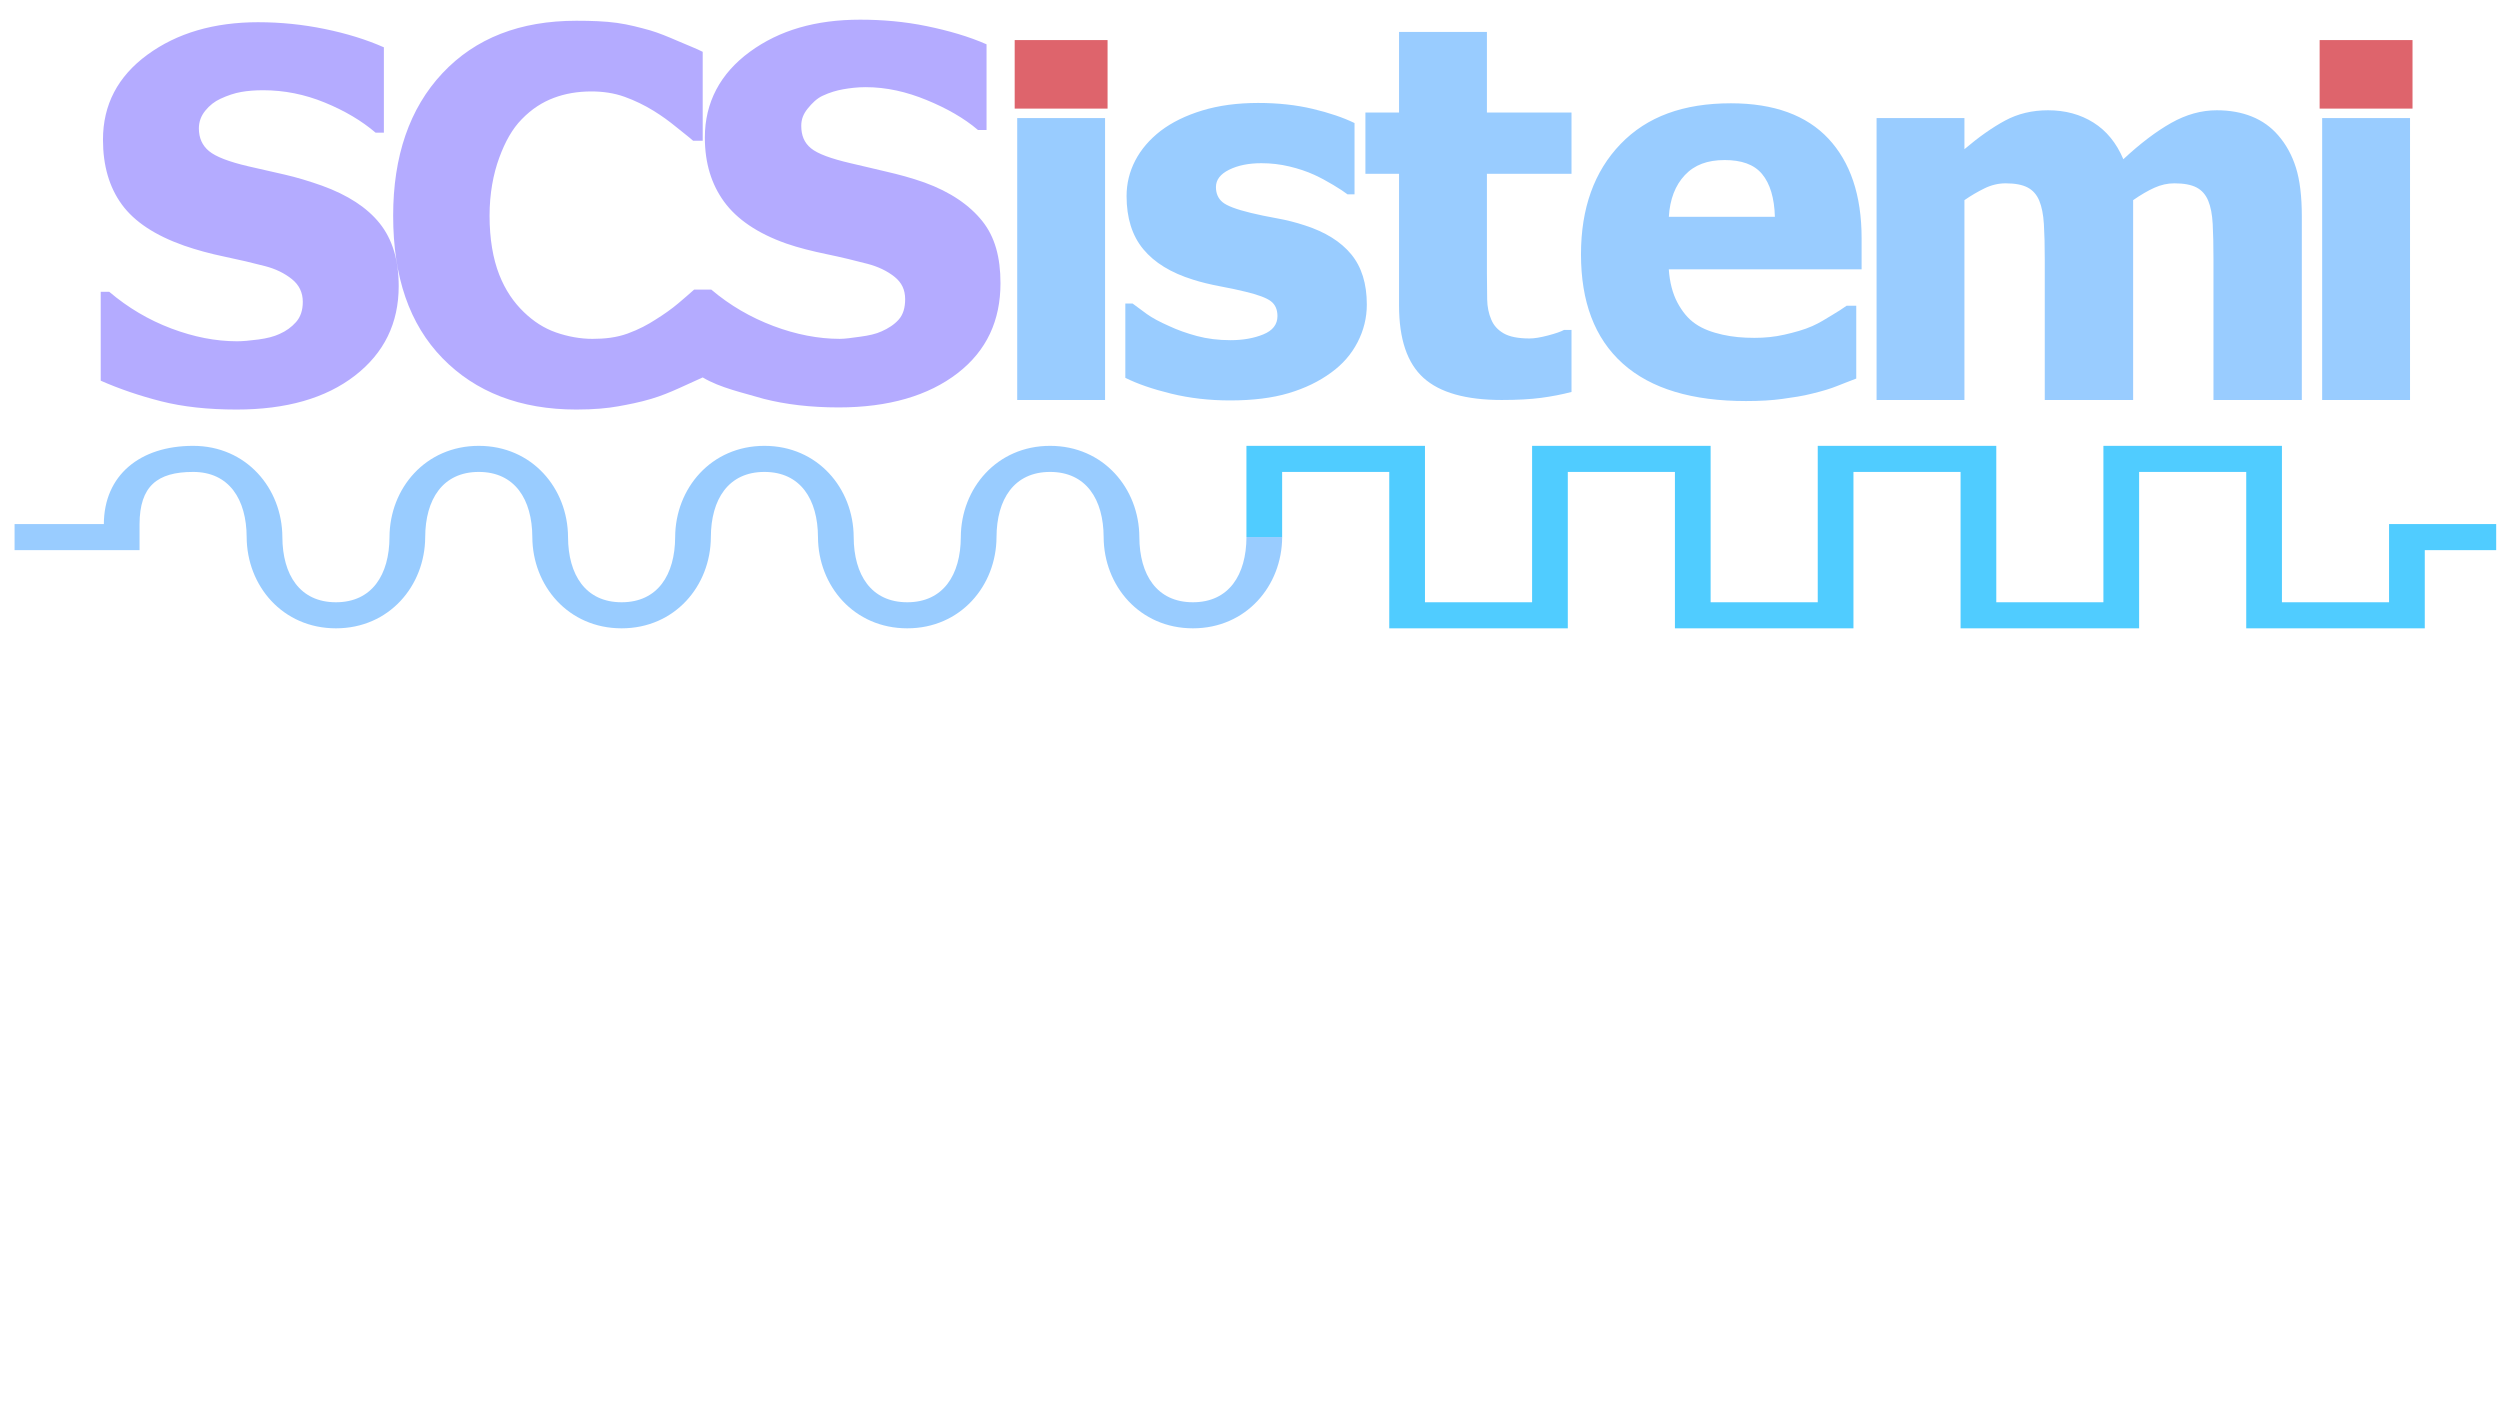
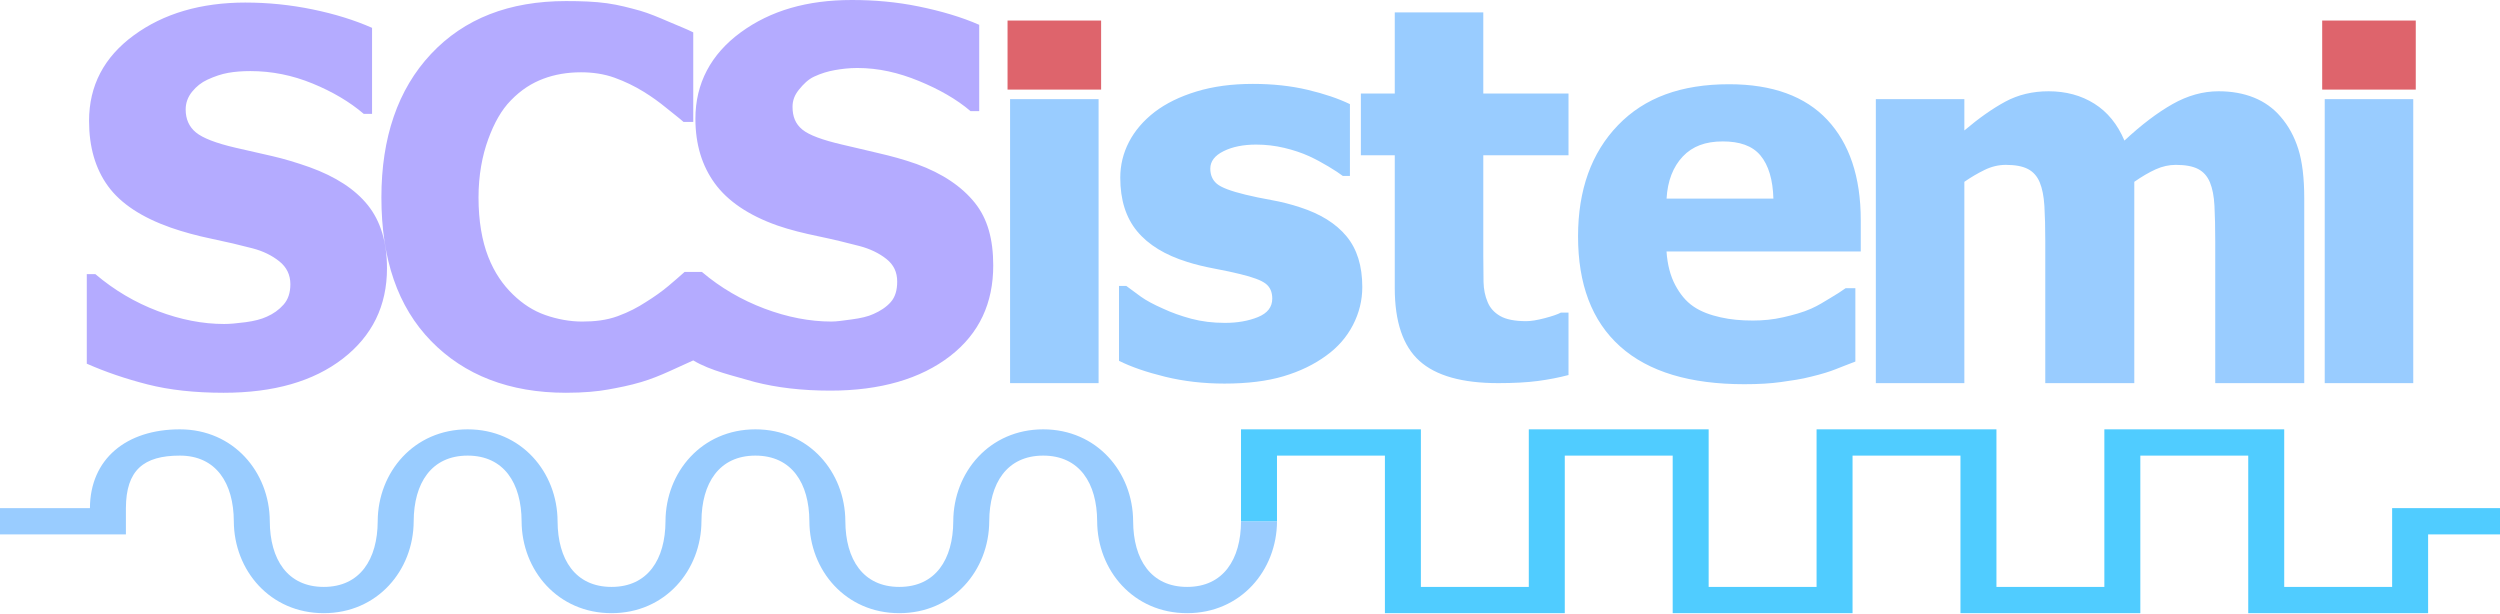
- <svg xmlns="http://www.w3.org/2000/svg" viewBox="0 0 1799.989 1012.536" version="1.1" height="1080" width="1920" id="svg18841">
-   <defs id="defs16" />
-   <g transform="matrix(4.057871,0,0,4.057871,3.556433,6.417918)" id="layer1">
-     <g transform="translate(-138.12,-318.12)" id="g24028">
-       <path fill="#b4abff" d="m 289.86,320.03 c -7.87,8e-5 -14.32,1.856 -19.576,5.701 -5.256,3.846 -7.982,8.999 -7.982,15.205 0,4.603 1.195,8.344 3.422,11.402 2.227,3.059 5.884,5.601 11.021,7.412 2.227,0.772 4.654,1.366 7.223,1.9 2.569,0.535 4.966,1.117 7.223,1.711 1.811,0.475 3.445,1.242 4.752,2.281 1.307,1.039 1.9,2.327 1.9,3.99 -6e-5,1.485 -0.339,2.706 -1.141,3.611 -0.802,0.906 -1.883,1.587 -3.041,2.092 -0.95,0.445 -2.242,0.741 -3.801,0.949 -1.559,0.208 -2.661,0.381 -3.611,0.381 -3.771,0 -7.774,-0.767 -11.783,-2.281 -4.009,-1.514 -7.697,-3.64 -11.023,-6.461 h -3.041 c -0.832,0.742 -1.723,1.52 -2.852,2.471 -1.129,0.95 -2.506,1.929 -3.99,2.85 -1.366,0.891 -2.952,1.743 -4.941,2.471 -1.99,0.728 -4.074,0.951 -6.271,0.951 -2.108,0 -4.34,-0.398 -6.463,-1.141 -2.123,-0.742 -3.979,-1.948 -5.701,-3.611 -1.782,-1.722 -3.272,-3.846 -4.371,-6.652 -1.099,-2.806 -1.711,-6.325 -1.711,-10.453 0,-3.92 0.657,-7.381 1.711,-10.262 1.054,-2.881 2.327,-5.149 3.99,-6.842 1.811,-1.871 3.699,-3.043 5.703,-3.801 2.004,-0.757 4.245,-1.141 6.65,-1.141 2.019,7e-5 4.037,0.281 5.893,0.949 1.856,0.668 3.587,1.52 5.131,2.471 1.544,0.95 2.775,1.857 3.992,2.852 1.217,0.995 2.239,1.758 3.041,2.471 h 1.709 v -15.775 c -1.099,-0.564 -2.589,-1.128 -4.371,-1.9 -1.782,-0.772 -3.427,-1.455 -4.941,-1.9 -1.93,-0.534 -3.782,-1.033 -5.891,-1.33 -2.108,-0.297 -4.58,-0.381 -7.223,-0.381 -9.948,4e-5 -17.893,3.062 -23.758,9.312 -5.865,6.251 -8.742,14.765 -8.742,25.277 0,10.898 2.892,19.264 8.742,25.277 5.85,6.013 13.81,9.123 23.758,9.123 3.177,0 5.601,-0.244 7.412,-0.57 1.811,-0.327 3.814,-0.707 5.893,-1.33 1.693,-0.505 3.338,-1.173 4.941,-1.9 1.604,-0.728 2.962,-1.336 4.18,-1.9 3.099,1.864 7.234,2.73 10.834,3.801 3.846,0.98 8.227,1.522 13.305,1.522 8.82,0 15.914,-2.073 21.096,-6.082 5.182,-4.009 7.602,-9.372 7.602,-15.965 0,-4.603 -0.988,-8.217 -3.231,-11.023 -2.242,-2.806 -5.661,-5.179 -10.264,-6.842 -2.346,-0.831 -4.588,-1.425 -6.652,-1.9 -2.064,-0.475 -4.234,-1.017 -6.461,-1.522 -3.445,-0.802 -5.829,-1.665 -7.031,-2.66 -1.203,-0.995 -1.711,-2.298 -1.711,-3.99 0,-1.158 0.383,-2.106 1.141,-3.041 0.757,-0.935 1.621,-1.806 2.66,-2.281 1.277,-0.594 2.453,-0.933 3.611,-1.141 1.158,-0.208 2.535,-0.381 3.99,-0.381 3.742,7e-5 7.285,0.826 10.834,2.281 3.549,1.455 6.658,3.214 9.123,5.322 h 1.52 v -15.205 c -3.088,-1.366 -6.738,-2.429 -10.643,-3.231 -3.905,-0.802 -7.834,-1.141 -11.783,-1.141 z m -106.78,0.449 c -7.87,4e-5 -14.433,1.922 -19.689,5.768 -5.256,3.846 -7.885,8.872 -7.885,15.078 0,4.603 1.115,8.434 3.342,11.492 2.227,3.059 5.91,5.493 11.047,7.305 2.227,0.772 4.625,1.427 7.193,1.961 2.569,0.535 4.981,1.099 7.238,1.693 1.811,0.475 3.371,1.232 4.678,2.272 1.307,1.039 1.959,2.39 1.959,4.053 0,1.485 -0.399,2.68 -1.201,3.586 -0.802,0.906 -1.783,1.61 -2.941,2.115 -0.95,0.445 -2.205,0.773 -3.764,0.98 -1.559,0.208 -2.813,0.312 -3.764,0.312 -3.771,0 -7.661,-0.757 -11.67,-2.272 -4.009,-1.514 -7.676,-3.683 -11.002,-6.504 h -1.516 v 15.768 c 3.296,1.455 6.867,2.674 10.713,3.654 3.846,0.98 8.309,1.469 13.387,1.469 8.82,0 15.82,-2.005 21.002,-6.014 5.182,-4.009 7.773,-9.31 7.773,-15.902 -6e-5,-4.603 -1.121,-8.307 -3.363,-11.113 -2.242,-2.806 -5.665,-5.04 -10.268,-6.703 -2.346,-0.831 -4.551,-1.486 -6.615,-1.961 -2.064,-0.475 -4.21,-0.964 -6.438,-1.469 -3.445,-0.802 -5.768,-1.7 -6.971,-2.695 -1.203,-0.995 -1.803,-2.339 -1.803,-4.031 0,-1.158 0.377,-2.205 1.135,-3.141 0.757,-0.935 1.656,-1.64 2.695,-2.115 1.277,-0.594 2.494,-0.995 3.652,-1.203 1.158,-0.208 2.465,-0.312 3.92,-0.312 3.742,5e-5 7.387,0.729 10.936,2.184 3.549,1.455 6.555,3.237 9.02,5.346 h 1.471 v -15.146 c -3.088,-1.366 -6.585,-2.45 -10.49,-3.252 -3.905,-0.802 -7.832,-1.201 -11.781,-1.201 z" id="path24030" />
-       <path fill="#99ccff" d="m 385.48,322.21 v 14.297 h -5.969 v 10.869 h 5.969 v 23.387 c 0,5.939 1.448,10.215 4.344,12.828 2.895,2.613 7.52,3.92 13.875,3.92 2.762,0 5.093,-0.127 6.994,-0.379 1.901,-0.252 3.696,-0.601 5.389,-1.047 v -11.002 h -1.336 c -0.535,0.297 -1.477,0.624 -2.828,0.98 -1.351,0.356 -2.442,0.533 -3.273,0.533 -2.019,0 -3.557,-0.303 -4.611,-0.912 -1.054,-0.609 -1.789,-1.433 -2.205,-2.473 -0.445,-1.039 -0.683,-2.213 -0.713,-3.519 -0.029,-1.307 -0.043,-2.836 -0.043,-4.588 v -17.729 h 15.01 v -10.869 h -15.01 v -14.297 h -15.592 z m -25.006,12.596 c -3.682,7e-5 -6.987,0.445 -9.912,1.336 -2.925,0.891 -5.381,2.095 -7.371,3.609 -1.99,1.544 -3.497,3.303 -4.521,5.277 -1.024,1.975 -1.537,4.076 -1.537,6.303 0,3.89 0.988,7.031 2.963,9.422 1.975,2.391 4.922,4.195 8.842,5.412 1.396,0.445 2.999,0.838 4.811,1.18 1.811,0.342 3.31,0.662 4.498,0.959 2.227,0.535 3.728,1.097 4.5,1.691 0.772,0.594 1.158,1.471 1.158,2.629 -1.2e-4,1.485 -0.84,2.569 -2.518,3.252 -1.678,0.683 -3.615,1.023 -5.812,1.023 -2.138,0 -4.121,-0.244 -5.947,-0.734 -1.826,-0.49 -3.467,-1.077 -4.922,-1.76 -1.693,-0.742 -3.014,-1.454 -3.965,-2.137 -0.95,-0.683 -1.797,-1.307 -2.539,-1.871 h -1.291 v 13.184 c 2.138,1.069 4.847,2.005 8.129,2.807 3.281,0.802 6.763,1.203 10.445,1.203 4.039,0 7.507,-0.43 10.402,-1.291 2.895,-0.861 5.411,-2.08 7.549,-3.654 2.019,-1.455 3.579,-3.244 4.678,-5.367 1.099,-2.123 1.648,-4.357 1.648,-6.703 -6e-5,-3.712 -0.927,-6.69 -2.783,-8.932 -1.856,-2.242 -4.581,-3.941 -8.174,-5.1 -1.604,-0.534 -3.275,-0.958 -5.012,-1.27 -1.737,-0.312 -3.275,-0.632 -4.611,-0.959 -2.584,-0.624 -4.261,-1.261 -5.033,-1.914 -0.772,-0.653 -1.158,-1.545 -1.158,-2.674 0,-1.277 0.781,-2.3 2.34,-3.072 1.559,-0.772 3.466,-1.158 5.723,-1.158 1.693,5e-5 3.348,0.192 4.967,0.578 1.618,0.386 3.082,0.877 4.389,1.471 1.099,0.505 2.227,1.107 3.385,1.805 1.158,0.698 2.005,1.254 2.539,1.67 h 1.248 v -12.65 c -2.019,-0.98 -4.5,-1.82 -7.439,-2.518 -2.94,-0.698 -6.162,-1.047 -9.666,-1.047 z m 83.896,0.06 c -8.434,4e-5 -14.884,2.351 -19.576,7.221 -4.692,4.87 -7.031,11.41 -7.031,19.576 0,8.345 2.379,14.871 7.412,19.385 5.034,4.514 12.414,6.652 21.857,6.652 2.583,0 4.664,-0.127 6.461,-0.379 1.797,-0.252 3.63,-0.506 5.322,-0.951 1.841,-0.445 3.317,-0.899 4.371,-1.33 1.054,-0.431 2.143,-0.825 3.42,-1.33 v -12.924 h -1.709 c -0.683,0.505 -1.578,1.058 -2.662,1.711 -1.084,0.653 -2.143,1.336 -3.42,1.9 -1.455,0.653 -3.189,1.119 -4.941,1.52 -1.752,0.401 -3.511,0.57 -5.322,0.57 -2.108,0 -3.92,-0.169 -5.701,-0.57 -1.782,-0.401 -3.416,-0.98 -4.752,-1.9 -1.366,-0.921 -2.399,-2.242 -3.231,-3.801 -0.831,-1.559 -1.373,-3.576 -1.522,-5.893 h 34.211 v -5.512 c -6e-5,-7.691 -2.032,-13.546 -5.893,-17.674 -3.861,-4.128 -9.633,-6.271 -17.295,-6.271 z m 56.266,1.24 c -2.821,5e-5 -5.36,0.609 -7.617,1.826 -2.257,1.218 -4.663,2.91 -7.217,5.078 v -5.523 h -15.59 v 50.023 h 15.59 v -35.457 c 1.158,-0.802 2.347,-1.5 3.564,-2.094 1.218,-0.594 2.465,-0.891 3.742,-0.891 1.663,7e-5 2.961,0.244 3.897,0.734 0.935,0.49 1.627,1.271 2.072,2.34 0.445,1.069 0.72,2.457 0.824,4.164 0.104,1.708 0.154,3.778 0.154,6.213 v 24.99 h 15.68 v -35.457 c 1.366,-0.95 2.629,-1.685 3.787,-2.205 1.158,-0.52 2.332,-0.779 3.519,-0.779 1.693,7e-5 3.006,0.244 3.941,0.734 0.935,0.49 1.627,1.271 2.072,2.34 0.445,1.069 0.712,2.45 0.801,4.143 0.089,1.693 0.135,3.77 0.135,6.234 v 24.99 h 15.678 v -32.562 c -1.1e-4,-3.563 -0.349,-6.452 -1.047,-8.664 -0.698,-2.212 -1.743,-4.119 -3.139,-5.723 -1.277,-1.485 -2.837,-2.599 -4.678,-3.342 -1.841,-0.742 -3.92,-1.113 -6.236,-1.113 -2.732,5e-5 -5.426,0.75 -8.084,2.25 -2.658,1.5 -5.487,3.644 -8.486,6.436 -1.218,-2.88 -2.985,-5.047 -5.301,-6.502 -2.316,-1.455 -5.004,-2.184 -8.062,-2.184 z m -182.91,1.381 v 50.023 h 15.59 v -50.023 z m 231.55,0 v 50.023 h 15.592 v -50.023 z m -106.04,7.451 c 2.97,5e-5 5.212,0.748 6.652,2.471 1.44,1.722 2.192,4.305 2.281,7.602 h -18.816 c 0.178,-3.118 1.144,-5.601 2.852,-7.412 1.708,-1.811 4.002,-2.66 7.031,-2.66 z" id="path24032" />
+ <svg xmlns="http://www.w3.org/2000/svg" id="svg18841" width="1854.4" height="454.83" version="1.1" viewBox="0 0 1786.8 231.27">
+   <g id="layer1" transform="matrix(4.0579 0 0 4.0579 -6.8984 -111.24)">
+     <g id="g24028" transform="translate(-138.12,-318.12)">
+       <path id="path24030" d="m289.86 320.03c-7.87 8e-5 -14.32 1.856-19.576 5.701-5.256 3.846-7.982 8.999-7.982 15.205 0 4.603 1.195 8.344 3.422 11.402 2.227 3.059 5.884 5.601 11.021 7.412 2.227 0.772 4.654 1.366 7.223 1.9 2.569 0.535 4.966 1.117 7.223 1.711 1.811 0.475 3.445 1.242 4.752 2.281 1.307 1.039 1.9 2.327 1.9 3.99-6e-5 1.485-0.339 2.706-1.141 3.611-0.802 0.906-1.883 1.587-3.041 2.092-0.95 0.445-2.242 0.741-3.801 0.949-1.559 0.208-2.661 0.381-3.611 0.381-3.771 0-7.774-0.767-11.783-2.281-4.009-1.514-7.697-3.64-11.023-6.461h-3.041c-0.832 0.742-1.723 1.52-2.852 2.471s-2.506 1.929-3.99 2.85c-1.366 0.891-2.952 1.743-4.941 2.471-1.99 0.728-4.074 0.951-6.271 0.951-2.108 0-4.34-0.398-6.463-1.141-2.123-0.742-3.979-1.948-5.701-3.611-1.782-1.722-3.272-3.846-4.371-6.652-1.099-2.806-1.711-6.325-1.711-10.453 0-3.92 0.657-7.381 1.711-10.262 1.054-2.881 2.327-5.149 3.99-6.842 1.811-1.871 3.699-3.043 5.703-3.801 2.004-0.757 4.245-1.141 6.65-1.141 2.019 7e-5 4.037 0.281 5.893 0.949 1.856 0.668 3.587 1.52 5.131 2.471 1.544 0.95 2.775 1.857 3.992 2.852 1.217 0.995 2.239 1.758 3.041 2.471h1.709v-15.775c-1.099-0.564-2.589-1.128-4.371-1.9-1.782-0.772-3.427-1.455-4.941-1.9-1.93-0.534-3.782-1.033-5.891-1.33-2.108-0.297-4.58-0.381-7.223-0.381-9.948 4e-5 -17.893 3.062-23.758 9.312-5.865 6.251-8.742 14.765-8.742 25.277 0 10.898 2.892 19.264 8.742 25.277 5.85 6.013 13.81 9.123 23.758 9.123 3.177 0 5.601-0.244 7.412-0.57 1.811-0.327 3.814-0.707 5.893-1.33 1.693-0.505 3.338-1.173 4.941-1.9 1.604-0.728 2.962-1.336 4.18-1.9 3.099 1.864 7.234 2.73 10.834 3.801 3.846 0.98 8.227 1.522 13.305 1.522 8.82 0 15.914-2.073 21.096-6.082 5.182-4.009 7.602-9.372 7.602-15.965 0-4.603-0.988-8.217-3.231-11.023-2.242-2.806-5.661-5.179-10.264-6.842-2.346-0.831-4.588-1.425-6.652-1.9-2.064-0.475-4.234-1.017-6.461-1.522-3.445-0.802-5.829-1.665-7.031-2.66-1.203-0.995-1.711-2.298-1.711-3.99 0-1.158 0.383-2.106 1.141-3.041 0.757-0.935 1.621-1.806 2.66-2.281 1.277-0.594 2.453-0.933 3.611-1.141 1.158-0.208 2.535-0.381 3.99-0.381 3.742 7e-5 7.285 0.826 10.834 2.281 3.549 1.455 6.658 3.214 9.123 5.322h1.52v-15.205c-3.088-1.366-6.738-2.429-10.643-3.231-3.905-0.802-7.834-1.141-11.783-1.141zm-106.78 0.449c-7.87 4e-5 -14.433 1.922-19.689 5.768-5.256 3.846-7.885 8.872-7.885 15.078 0 4.603 1.115 8.434 3.342 11.492 2.227 3.059 5.91 5.493 11.047 7.305 2.227 0.772 4.625 1.427 7.193 1.961 2.569 0.535 4.981 1.099 7.238 1.693 1.811 0.475 3.371 1.232 4.678 2.272s1.959 2.39 1.959 4.053c0 1.485-0.399 2.68-1.201 3.586-0.802 0.906-1.783 1.61-2.941 2.115-0.95 0.445-2.205 0.773-3.764 0.98-1.559 0.208-2.813 0.312-3.764 0.312-3.771 0-7.661-0.757-11.67-2.272s-7.676-3.683-11.002-6.504h-1.516v15.768c3.296 1.455 6.867 2.674 10.713 3.654 3.846 0.98 8.309 1.469 13.387 1.469 8.82 0 15.82-2.005 21.002-6.014 5.182-4.009 7.773-9.31 7.773-15.902-6e-5 -4.603-1.121-8.307-3.363-11.113-2.242-2.806-5.665-5.04-10.268-6.703-2.346-0.831-4.551-1.486-6.615-1.961-2.064-0.475-4.21-0.964-6.438-1.469-3.445-0.802-5.768-1.7-6.971-2.695-1.203-0.995-1.803-2.339-1.803-4.031 0-1.158 0.377-2.205 1.135-3.141 0.757-0.935 1.656-1.64 2.695-2.115 1.277-0.594 2.494-0.995 3.652-1.203 1.158-0.208 2.465-0.312 3.92-0.312 3.742 5e-5 7.387 0.729 10.936 2.184 3.549 1.455 6.555 3.237 9.02 5.346h1.471v-15.146c-3.088-1.366-6.585-2.45-10.49-3.252-3.905-0.802-7.832-1.201-11.781-1.201z" fill="#b4abff" />
+       <path id="path24032" d="m385.48 322.21v14.297h-5.969v10.869h5.969v23.387c0 5.939 1.448 10.215 4.344 12.828 2.895 2.613 7.52 3.92 13.875 3.92 2.762 0 5.093-0.127 6.994-0.379 1.901-0.252 3.696-0.601 5.389-1.047v-11.002h-1.336c-0.535 0.297-1.477 0.624-2.828 0.98-1.351 0.356-2.442 0.533-3.273 0.533-2.019 0-3.557-0.303-4.611-0.912-1.054-0.609-1.789-1.433-2.205-2.473-0.445-1.039-0.683-2.213-0.713-3.519-0.029-1.307-0.043-2.836-0.043-4.588v-17.729h15.01v-10.869h-15.01v-14.297h-15.592zm-25.006 12.596c-3.682 7e-5 -6.987 0.445-9.912 1.336-2.925 0.891-5.381 2.095-7.371 3.609-1.99 1.544-3.497 3.303-4.521 5.277-1.024 1.975-1.537 4.076-1.537 6.303 0 3.89 0.988 7.031 2.963 9.422 1.975 2.391 4.922 4.195 8.842 5.412 1.396 0.445 2.999 0.838 4.811 1.18 1.811 0.342 3.31 0.662 4.498 0.959 2.227 0.535 3.728 1.097 4.5 1.691 0.772 0.594 1.158 1.471 1.158 2.629-1.2e-4 1.485-0.84 2.569-2.518 3.252-1.678 0.683-3.615 1.023-5.812 1.023-2.138 0-4.121-0.244-5.947-0.734-1.826-0.49-3.467-1.077-4.922-1.76-1.693-0.742-3.014-1.454-3.965-2.137-0.95-0.683-1.797-1.307-2.539-1.871h-1.291v13.184c2.138 1.069 4.847 2.005 8.129 2.807 3.281 0.802 6.763 1.203 10.445 1.203 4.039 0 7.507-0.43 10.402-1.291 2.895-0.861 5.411-2.08 7.549-3.654 2.019-1.455 3.579-3.244 4.678-5.367 1.099-2.123 1.648-4.357 1.648-6.703-6e-5 -3.712-0.927-6.69-2.783-8.932s-4.581-3.941-8.174-5.1c-1.604-0.534-3.275-0.958-5.012-1.27-1.737-0.312-3.275-0.632-4.611-0.959-2.584-0.624-4.261-1.261-5.033-1.914-0.772-0.653-1.158-1.545-1.158-2.674 0-1.277 0.781-2.3 2.34-3.072 1.559-0.772 3.466-1.158 5.723-1.158 1.693 5e-5 3.348 0.192 4.967 0.578 1.618 0.386 3.082 0.877 4.389 1.471 1.099 0.505 2.227 1.107 3.385 1.805 1.158 0.698 2.005 1.254 2.539 1.67h1.248v-12.65c-2.019-0.98-4.5-1.82-7.439-2.518-2.94-0.698-6.162-1.047-9.666-1.047zm83.896 0.06c-8.434 4e-5 -14.884 2.351-19.576 7.221-4.692 4.87-7.031 11.41-7.031 19.576 0 8.345 2.379 14.871 7.412 19.385 5.034 4.514 12.414 6.652 21.857 6.652 2.583 0 4.664-0.127 6.461-0.379 1.797-0.252 3.63-0.506 5.322-0.951 1.841-0.445 3.317-0.899 4.371-1.33 1.054-0.431 2.143-0.825 3.42-1.33v-12.924h-1.709c-0.683 0.505-1.578 1.058-2.662 1.711-1.084 0.653-2.143 1.336-3.42 1.9-1.455 0.653-3.189 1.119-4.941 1.52-1.752 0.401-3.511 0.57-5.322 0.57-2.108 0-3.92-0.169-5.701-0.57-1.782-0.401-3.416-0.98-4.752-1.9-1.366-0.921-2.399-2.242-3.231-3.801-0.831-1.559-1.373-3.576-1.522-5.893h34.211v-5.512c-6e-5 -7.691-2.032-13.546-5.893-17.674-3.861-4.128-9.633-6.271-17.295-6.271zm56.266 1.24c-2.821 5e-5 -5.36 0.609-7.617 1.826-2.257 1.218-4.663 2.91-7.217 5.078v-5.523h-15.59v50.023h15.59v-35.457c1.158-0.802 2.347-1.5 3.564-2.094 1.218-0.594 2.465-0.891 3.742-0.891 1.663 7e-5 2.961 0.244 3.897 0.734 0.935 0.49 1.627 1.271 2.072 2.34 0.445 1.069 0.72 2.457 0.824 4.164 0.104 1.708 0.154 3.778 0.154 6.213v24.99h15.68v-35.457c1.366-0.95 2.629-1.685 3.787-2.205 1.158-0.52 2.332-0.779 3.519-0.779 1.693 7e-5 3.006 0.244 3.941 0.734 0.935 0.49 1.627 1.271 2.072 2.34 0.445 1.069 0.712 2.45 0.801 4.143 0.089 1.693 0.135 3.77 0.135 6.234v24.99h15.678v-32.562c-1.1e-4 -3.563-0.349-6.452-1.047-8.664-0.698-2.212-1.743-4.119-3.139-5.723-1.277-1.485-2.837-2.599-4.678-3.342-1.841-0.742-3.92-1.113-6.236-1.113-2.732 5e-5 -5.426 0.75-8.084 2.25-2.658 1.5-5.487 3.644-8.486 6.436-1.218-2.88-2.985-5.047-5.301-6.502-2.316-1.455-5.004-2.184-8.062-2.184zm-182.91 1.381v50.023h15.59v-50.023zm231.55 0v50.023h15.592v-50.023zm-106.04 7.451c2.97 5e-5 5.212 0.748 6.652 2.471 1.44 1.722 2.192 4.305 2.281 7.602h-18.816c0.178-3.118 1.144-5.601 2.852-7.412 1.708-1.811 4.002-2.66 7.031-2.66z" fill="#9cf" />
      <g id="g9">
-         <path fill="#de646c" d="M 333.76,335.81 H 317.279 V 323.649 H 333.76 Z" id="path24034" />
-         <path fill="#de646c" d="M 565.31,335.81 H 548.829 V 323.649 H 565.31 Z" id="path24036" />
-         <path fill="#99ccff" d="m 171.5,395.65 c -9.45,-0.002 -15.805,5.225 -15.84,13.877 h -15.84 v 4.627 h 22.176 v -4.627 c 0.027,-6.696 3.106,-9.252 9.504,-9.25 6.398,-10e-4 9.475,4.866 9.502,11.562 0.035,8.652 6.389,16.191 15.84,16.189 9.45,0.002 15.805,-7.538 15.84,-16.189 0.027,-6.696 3.106,-11.564 9.504,-11.562 6.398,-10e-4 9.477,4.866 9.504,11.562 0.035,8.652 6.389,16.191 15.84,16.189 9.45,0.002 15.803,-7.538 15.838,-16.189 0.027,-6.696 3.106,-11.564 9.504,-11.562 6.398,-10e-4 9.477,4.866 9.504,11.562 0.035,8.652 6.389,16.191 15.84,16.189 9.45,0.002 15.805,-7.538 15.84,-16.189 0.027,-6.696 3.106,-11.564 9.504,-11.562 6.398,-10e-4 9.477,4.866 9.504,11.562 0.035,8.652 6.389,16.191 15.84,16.189 9.45,0.002 15.803,-7.538 15.838,-16.189 h -6.336 c -0.027,6.696 -3.104,11.565 -9.502,11.564 -6.398,10e-4 -9.477,-4.868 -9.504,-11.564 -0.035,-8.652 -6.389,-16.192 -15.84,-16.189 -9.45,-0.002 -15.805,7.538 -15.84,16.189 -0.027,6.696 -3.106,11.565 -9.504,11.564 -6.398,10e-4 -9.477,-4.868 -9.504,-11.564 -0.035,-8.652 -6.389,-16.192 -15.84,-16.189 -9.45,-0.002 -15.803,7.538 -15.838,16.189 -0.027,6.696 -3.106,11.565 -9.504,11.564 -6.398,10e-4 -9.477,-4.868 -9.504,-11.564 -0.035,-8.652 -6.389,-16.192 -15.84,-16.189 -9.45,-0.002 -15.805,7.538 -15.84,16.189 -0.027,6.696 -3.106,11.565 -9.504,11.564 -6.398,10e-4 -9.477,-4.868 -9.504,-11.564 -0.035,-8.652 -6.387,-16.192 -15.838,-16.189 z" id="path24038" />
-         <path fill="#50ccff" d="m 358.4,395.65 v 16.189 h 6.336 v -11.562 h 19.008 v 27.752 h 31.68 v -27.752 h 19.008 v 27.752 h 31.678 v -27.752 h 19.008 v 27.752 h 31.68 v -27.752 h 19.006 v 27.752 h 31.68 v -13.875 h 12.672 v -4.627 h -19.008 v 13.877 h -19.008 V 395.65 h -31.678 v 27.754 h -19.008 V 395.65 h -31.68 v 27.754 h -19.008 V 395.65 h -31.678 v 27.754 h -19.008 V 395.65 Z" id="path24040" />
+         <path id="path24034" d="m333.76 335.81h-16.481v-12.161h16.481z" fill="#de646c" />
+         <path id="path24036" d="m565.31 335.81h-16.481v-12.161h16.481z" fill="#de646c" />
+         <path id="path24038" d="m171.5 395.65c-9.45-2e-3 -15.805 5.225-15.84 13.877h-15.84v4.627h22.176v-4.627c0.027-6.696 3.106-9.252 9.504-9.25 6.398-1e-3 9.475 4.866 9.502 11.562 0.035 8.652 6.389 16.191 15.84 16.189 9.45 2e-3 15.805-7.538 15.84-16.189 0.027-6.696 3.106-11.564 9.504-11.562 6.398-1e-3 9.477 4.866 9.504 11.562 0.035 8.652 6.389 16.191 15.84 16.189 9.45 2e-3 15.803-7.538 15.838-16.189 0.027-6.696 3.106-11.564 9.504-11.562 6.398-1e-3 9.477 4.866 9.504 11.562 0.035 8.652 6.389 16.191 15.84 16.189 9.45 2e-3 15.805-7.538 15.84-16.189 0.027-6.696 3.106-11.564 9.504-11.562 6.398-1e-3 9.477 4.866 9.504 11.562 0.035 8.652 6.389 16.191 15.84 16.189 9.45 2e-3 15.803-7.538 15.838-16.189h-6.336c-0.027 6.696-3.104 11.565-9.502 11.564-6.398 1e-3 -9.477-4.868-9.504-11.564-0.035-8.652-6.389-16.192-15.84-16.189-9.45-2e-3 -15.805 7.538-15.84 16.189-0.027 6.696-3.106 11.565-9.504 11.564-6.398 1e-3 -9.477-4.868-9.504-11.564-0.035-8.652-6.389-16.192-15.84-16.189-9.45-2e-3 -15.803 7.538-15.838 16.189-0.027 6.696-3.106 11.565-9.504 11.564-6.398 1e-3 -9.477-4.868-9.504-11.564-0.035-8.652-6.389-16.192-15.84-16.189-9.45-2e-3 -15.805 7.538-15.84 16.189-0.027 6.696-3.106 11.565-9.504 11.564-6.398 1e-3 -9.477-4.868-9.504-11.564-0.035-8.652-6.387-16.192-15.838-16.189z" fill="#9cf" />
+         <path id="path24040" d="m358.4 395.65v16.189h6.336v-11.562h19.008v27.752h31.68v-27.752h19.008v27.752h31.678v-27.752h19.008v27.752h31.68v-27.752h19.006v27.752h31.68v-13.875h12.672v-4.627h-19.008v13.877h-19.008v-27.754h-31.678v27.754h-19.008v-27.754h-31.68v27.754h-19.008v-27.754h-31.678v27.754h-19.008v-27.754z" fill="#50ccff" />
      </g>
    </g>
  </g>
</svg>
